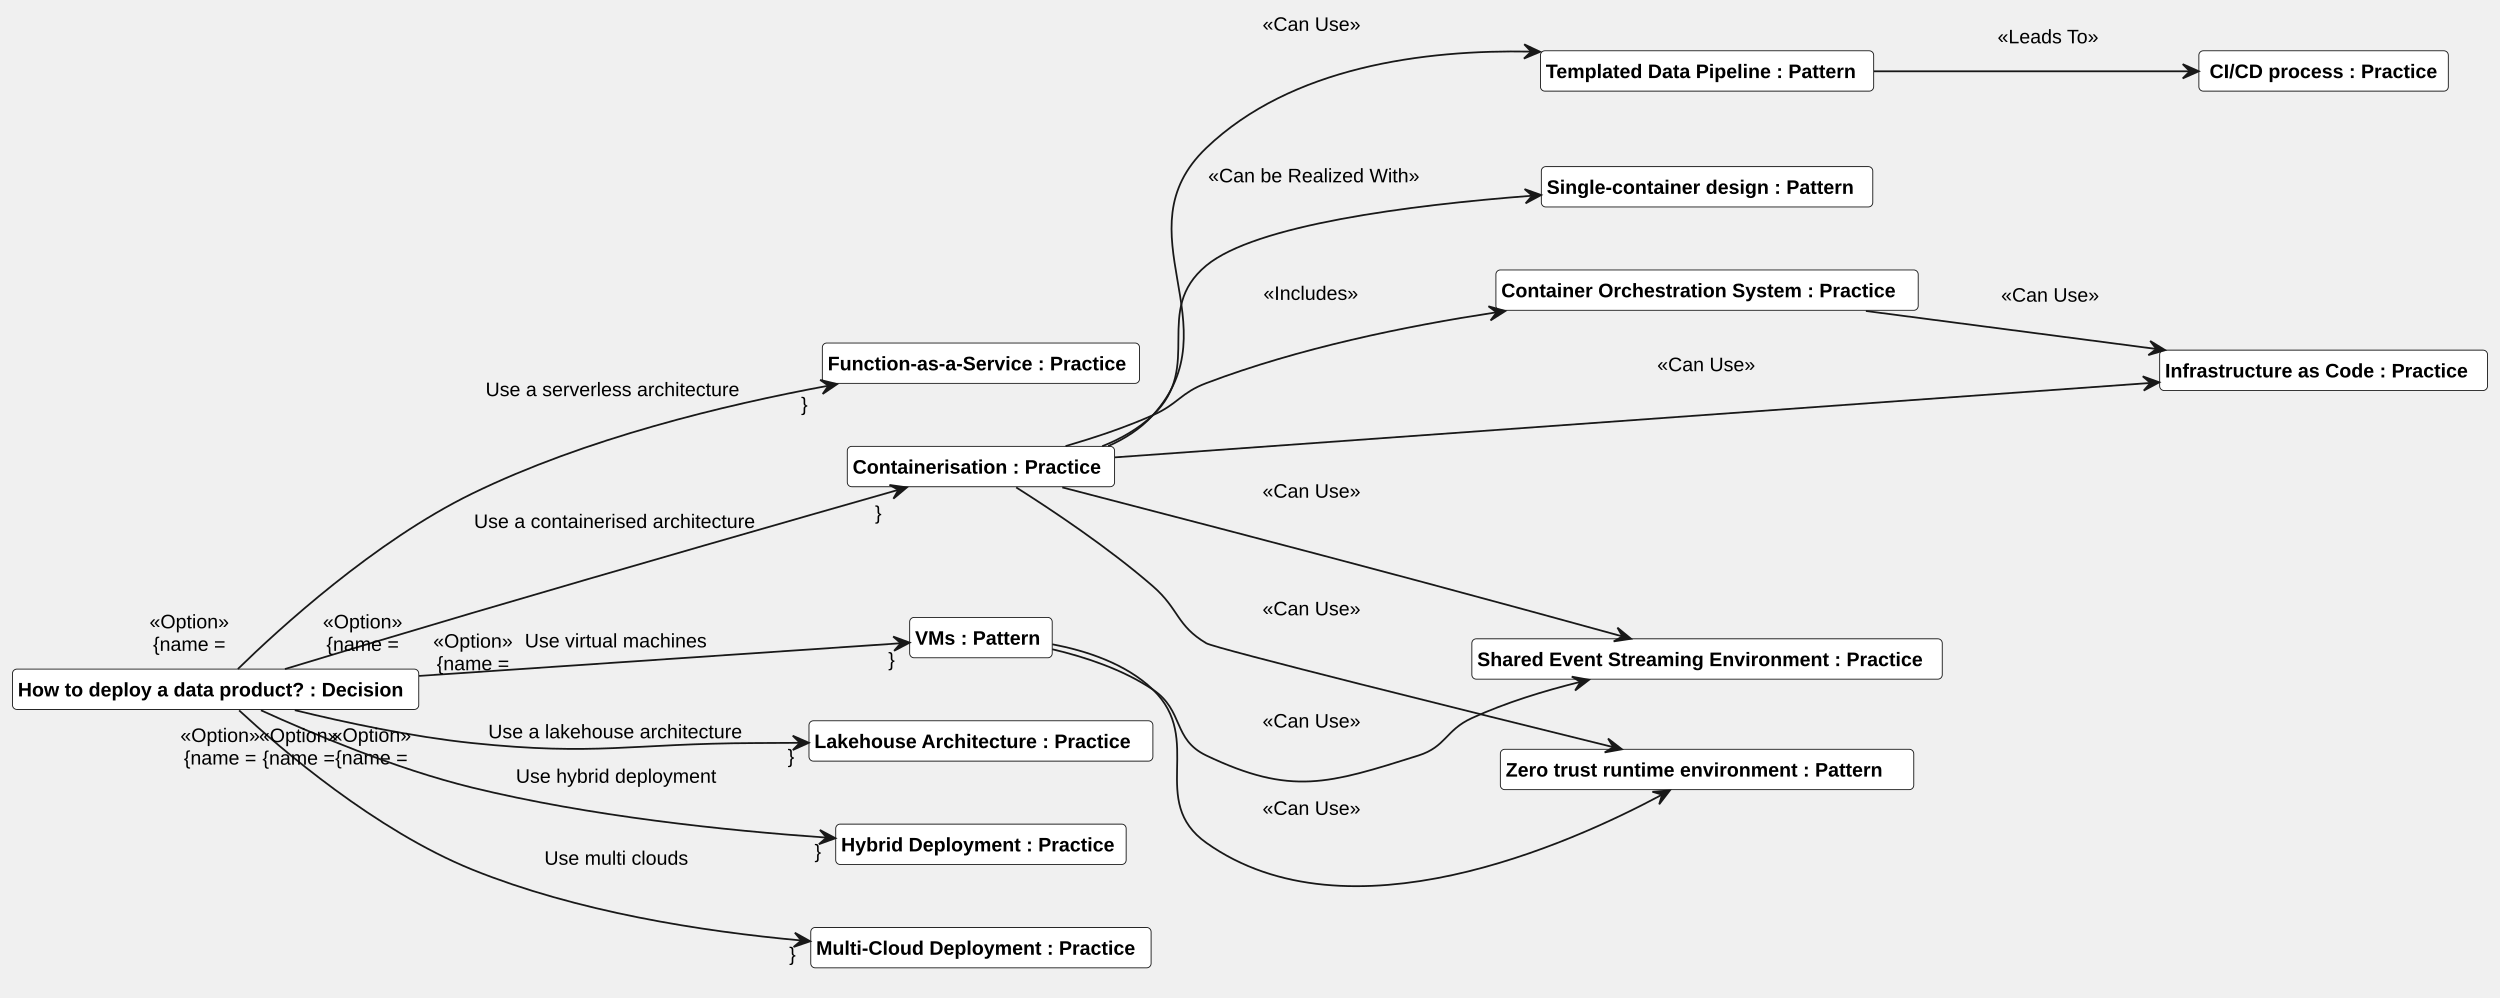
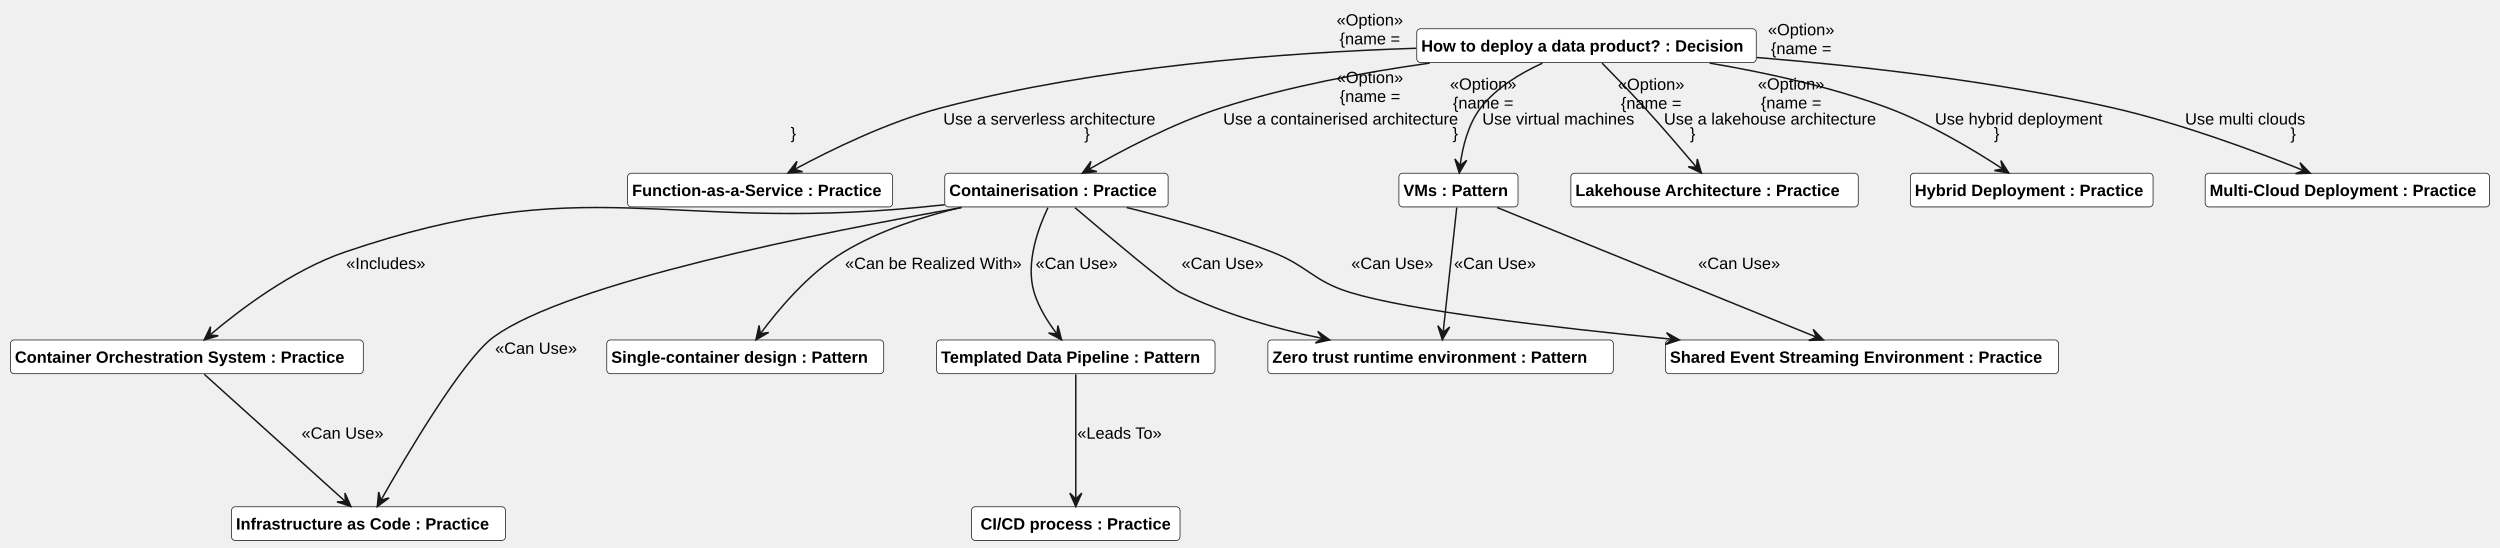
- <svg xmlns="http://www.w3.org/2000/svg" contentStyleType="text/css" height="560px" preserveAspectRatio="none" style="width:1403px;height:560px;background:#FFFFFF;" version="1.1" viewBox="0 0 1403 560" width="1403px" zoomAndPan="magnify">
+ <svg xmlns="http://www.w3.org/2000/svg" contentStyleType="text/css" height="368px" preserveAspectRatio="none" style="width:1679px;height:368px;background:#FFFFFF;" version="1.1" viewBox="0 0 1679 368" width="1679px" zoomAndPan="magnify">
  <defs />
  <g>
    <g id="elem___1_How_to_deploy_a_data_product_">
-       <rect codeLine="9" fill="#FFFFFF" height="22.649" id="__1_How_to_deploy_a_data_product_" rx="2.5" ry="2.5" style="stroke:#181818;stroke-width:0.5;" width="228" x="7" y="375.5" />
-       <text fill="#000000" font-family="Arial" font-size="11" font-weight="bold" lengthAdjust="spacing" textLength="222" x="10" y="390.818">How to deploy a data product? : Decision</text>
+       <rect codeLine="8" fill="#FFFFFF" height="22.649" id="__1_How_to_deploy_a_data_product_" rx="2.5" ry="2.5" style="stroke:#181818;stroke-width:0.5;" width="228" x="951.5" y="19.331" />
+       <text fill="#000000" font-family="Arial" font-size="11" font-weight="bold" lengthAdjust="spacing" textLength="222" x="954.5" y="34.648">How to deploy a data product? : Decision</text>
    </g>
    <g id="elem___2_Function_as_a_Service">
-       <rect codeLine="10" fill="#FFFFFF" height="22.649" id="__2_Function_as_a_Service" rx="2.5" ry="2.5" style="stroke:#181818;stroke-width:0.5;" width="178" x="461.5" y="192.5" />
-       <text fill="#000000" font-family="Arial" font-size="11" font-weight="bold" lengthAdjust="spacing" textLength="172" x="464.5" y="207.818">Function-as-a-Service : Practice</text>
+       <rect codeLine="9" fill="#FFFFFF" height="22.649" id="__2_Function_as_a_Service" rx="2.5" ry="2.5" style="stroke:#181818;stroke-width:0.5;" width="178" x="421.5" y="116.331" />
+       <text fill="#000000" font-family="Arial" font-size="11" font-weight="bold" lengthAdjust="spacing" textLength="172" x="424.5" y="131.648">Function-as-a-Service : Practice</text>
    </g>
    <g id="elem___3_Containerisation">
-       <rect codeLine="11" fill="#FFFFFF" height="22.649" id="__3_Containerisation" rx="2.5" ry="2.5" style="stroke:#181818;stroke-width:0.5;" width="150" x="475.5" y="250.5" />
-       <text fill="#000000" font-family="Arial" font-size="11" font-weight="bold" lengthAdjust="spacing" textLength="144" x="478.5" y="265.818">Containerisation : Practice</text>
+       <rect codeLine="10" fill="#FFFFFF" height="22.649" id="__3_Containerisation" rx="2.5" ry="2.5" style="stroke:#181818;stroke-width:0.5;" width="150" x="634.5" y="116.331" />
+       <text fill="#000000" font-family="Arial" font-size="11" font-weight="bold" lengthAdjust="spacing" textLength="144" x="637.5" y="131.648">Containerisation : Practice</text>
    </g>
    <g id="elem___4_Container_Orchestration_System">
-       <rect codeLine="12" fill="#FFFFFF" height="22.649" id="__4_Container_Orchestration_System" rx="2.5" ry="2.5" style="stroke:#181818;stroke-width:0.5;" width="237" x="839.5" y="151.5" />
-       <text fill="#000000" font-family="Arial" font-size="11" font-weight="bold" lengthAdjust="spacing" textLength="231" x="842.5" y="166.818">Container Orchestration System : Practice</text>
+       <rect codeLine="11" fill="#FFFFFF" height="22.649" id="__4_Container_Orchestration_System" rx="2.5" ry="2.5" style="stroke:#181818;stroke-width:0.5;" width="237" x="7" y="228.331" />
+       <text fill="#000000" font-family="Arial" font-size="11" font-weight="bold" lengthAdjust="spacing" textLength="231" x="10" y="243.648">Container Orchestration System : Practice</text>
    </g>
    <g id="elem___5_Infrastructure_as_Code">
-       <rect codeLine="13" fill="#FFFFFF" height="22.649" id="__5_Infrastructure_as_Code" rx="2.5" ry="2.5" style="stroke:#181818;stroke-width:0.5;" width="184" x="1212" y="196.5" />
-       <text fill="#000000" font-family="Arial" font-size="11" font-weight="bold" lengthAdjust="spacing" textLength="178" x="1215" y="211.818">Infrastructure as Code : Practice</text>
+       <rect codeLine="12" fill="#FFFFFF" height="22.649" id="__5_Infrastructure_as_Code" rx="2.5" ry="2.5" style="stroke:#181818;stroke-width:0.5;" width="184" x="155.5" y="340.33" />
+       <text fill="#000000" font-family="Arial" font-size="11" font-weight="bold" lengthAdjust="spacing" textLength="178" x="158.5" y="355.648">Infrastructure as Code : Practice</text>
    </g>
    <g id="elem___6_Zero_trust_runtime_environment">
-       <rect codeLine="14" fill="#FFFFFF" height="22.649" id="__6_Zero_trust_runtime_environment" rx="2.5" ry="2.5" style="stroke:#181818;stroke-width:0.5;" width="232" x="842" y="420.5" />
-       <text fill="#000000" font-family="Arial" font-size="11" font-weight="bold" lengthAdjust="spacing" textLength="226" x="845" y="435.818">Zero trust runtime environment : Pattern</text>
+       <rect codeLine="13" fill="#FFFFFF" height="22.649" id="__6_Zero_trust_runtime_environment" rx="2.5" ry="2.5" style="stroke:#181818;stroke-width:0.5;" width="232" x="851.5" y="228.331" />
+       <text fill="#000000" font-family="Arial" font-size="11" font-weight="bold" lengthAdjust="spacing" textLength="226" x="854.5" y="243.648">Zero trust runtime environment : Pattern</text>
    </g>
    <g id="elem___7_VMs">
-       <rect codeLine="15" fill="#FFFFFF" height="22.649" id="__7_VMs" rx="2.5" ry="2.5" style="stroke:#181818;stroke-width:0.5;" width="80" x="510.5" y="346.5" />
-       <text fill="#000000" font-family="Arial" font-size="11" font-weight="bold" lengthAdjust="spacing" textLength="74" x="513.5" y="361.818">VMs : Pattern</text>
+       <rect codeLine="14" fill="#FFFFFF" height="22.649" id="__7_VMs" rx="2.5" ry="2.5" style="stroke:#181818;stroke-width:0.5;" width="80" x="939.5" y="116.331" />
+       <text fill="#000000" font-family="Arial" font-size="11" font-weight="bold" lengthAdjust="spacing" textLength="74" x="942.5" y="131.648">VMs : Pattern</text>
    </g>
    <g id="elem___8_Shared_Event_Streaming_Environment">
-       <rect codeLine="16" fill="#FFFFFF" height="22.649" id="__8_Shared_Event_Streaming_Environment" rx="2.5" ry="2.5" style="stroke:#181818;stroke-width:0.5;" width="264" x="826" y="358.5" />
-       <text fill="#000000" font-family="Arial" font-size="11" font-weight="bold" lengthAdjust="spacing" textLength="258" x="829" y="373.818">Shared Event Streaming Environment : Practice</text>
+       <rect codeLine="15" fill="#FFFFFF" height="22.649" id="__8_Shared_Event_Streaming_Environment" rx="2.5" ry="2.5" style="stroke:#181818;stroke-width:0.5;" width="264" x="1118.5" y="228.331" />
+       <text fill="#000000" font-family="Arial" font-size="11" font-weight="bold" lengthAdjust="spacing" textLength="258" x="1121.5" y="243.648">Shared Event Streaming Environment : Practice</text>
    </g>
    <g id="elem___9_Single_container_design">
-       <rect codeLine="17" fill="#FFFFFF" height="22.649" id="__9_Single_container_design" rx="2.5" ry="2.5" style="stroke:#181818;stroke-width:0.5;" width="186" x="865" y="93.5" />
-       <text fill="#000000" font-family="Arial" font-size="11" font-weight="bold" lengthAdjust="spacing" textLength="180" x="868" y="108.818">Single-container design : Pattern</text>
+       <rect codeLine="16" fill="#FFFFFF" height="22.649" id="__9_Single_container_design" rx="2.5" ry="2.5" style="stroke:#181818;stroke-width:0.5;" width="186" x="407.5" y="228.331" />
+       <text fill="#000000" font-family="Arial" font-size="11" font-weight="bold" lengthAdjust="spacing" textLength="180" x="410.5" y="243.648">Single-container design : Pattern</text>
    </g>
    <g id="elem___10_Templated_Data_Pipeline">
-       <rect codeLine="18" fill="#FFFFFF" height="22.649" id="__10_Templated_Data_Pipeline" rx="2.5" ry="2.5" style="stroke:#181818;stroke-width:0.5;" width="187" x="864.5" y="28.5" />
-       <text fill="#000000" font-family="Arial" font-size="11" font-weight="bold" lengthAdjust="spacing" textLength="181" x="867.5" y="43.818">Templated Data Pipeline : Pattern</text>
+       <rect codeLine="17" fill="#FFFFFF" height="22.649" id="__10_Templated_Data_Pipeline" rx="2.5" ry="2.5" style="stroke:#181818;stroke-width:0.5;" width="187" x="629" y="228.331" />
+       <text fill="#000000" font-family="Arial" font-size="11" font-weight="bold" lengthAdjust="spacing" textLength="181" x="632" y="243.648">Templated Data Pipeline : Pattern</text>
    </g>
    <g id="elem___11__CI_CD_process">
-       <rect codeLine="19" fill="#FFFFFF" height="22.649" id="__11__CI_CD_process" rx="2.5" ry="2.5" style="stroke:#181818;stroke-width:0.5;" width="140" x="1234" y="28.5" />
-       <text fill="#000000" font-family="Arial" font-size="11" font-weight="bold" lengthAdjust="spacing" textLength="131" x="1240" y="43.818">CI/CD process : Practice</text>
+       <rect codeLine="18" fill="#FFFFFF" height="22.649" id="__11__CI_CD_process" rx="2.5" ry="2.5" style="stroke:#181818;stroke-width:0.5;" width="140" x="652.5" y="340.33" />
+       <text fill="#000000" font-family="Arial" font-size="11" font-weight="bold" lengthAdjust="spacing" textLength="131" x="658.5" y="355.648">CI/CD process : Practice</text>
    </g>
    <g id="elem___12_Lakehouse_Architecture">
-       <rect codeLine="20" fill="#FFFFFF" height="22.649" id="__12_Lakehouse_Architecture" rx="2.5" ry="2.5" style="stroke:#181818;stroke-width:0.5;" width="193" x="454" y="404.5" />
-       <text fill="#000000" font-family="Arial" font-size="11" font-weight="bold" lengthAdjust="spacing" textLength="187" x="457" y="419.818">Lakehouse Architecture : Practice</text>
+       <rect codeLine="19" fill="#FFFFFF" height="22.649" id="__12_Lakehouse_Architecture" rx="2.5" ry="2.5" style="stroke:#181818;stroke-width:0.5;" width="193" x="1055" y="116.331" />
+       <text fill="#000000" font-family="Arial" font-size="11" font-weight="bold" lengthAdjust="spacing" textLength="187" x="1058" y="131.648">Lakehouse Architecture : Practice</text>
    </g>
    <g id="elem___13_Hybrid_Deployment">
-       <rect codeLine="21" fill="#FFFFFF" height="22.649" id="__13_Hybrid_Deployment" rx="2.5" ry="2.5" style="stroke:#181818;stroke-width:0.5;" width="163" x="469" y="462.5" />
-       <text fill="#000000" font-family="Arial" font-size="11" font-weight="bold" lengthAdjust="spacing" textLength="157" x="472" y="477.818">Hybrid Deployment : Practice</text>
+       <rect codeLine="20" fill="#FFFFFF" height="22.649" id="__13_Hybrid_Deployment" rx="2.5" ry="2.5" style="stroke:#181818;stroke-width:0.5;" width="163" x="1283" y="116.331" />
+       <text fill="#000000" font-family="Arial" font-size="11" font-weight="bold" lengthAdjust="spacing" textLength="157" x="1286" y="131.648">Hybrid Deployment : Practice</text>
    </g>
    <g id="elem___14_Multi_Cloud_Deployment">
-       <rect codeLine="22" fill="#FFFFFF" height="22.649" id="__14_Multi_Cloud_Deployment" rx="2.5" ry="2.5" style="stroke:#181818;stroke-width:0.5;" width="191" x="455" y="520.5" />
-       <text fill="#000000" font-family="Arial" font-size="11" font-weight="bold" lengthAdjust="spacing" textLength="185" x="458" y="535.818">Multi-Cloud Deployment : Practice</text>
+       <rect codeLine="21" fill="#FFFFFF" height="22.649" id="__14_Multi_Cloud_Deployment" rx="2.5" ry="2.5" style="stroke:#181818;stroke-width:0.5;" width="191" x="1481" y="116.331" />
+       <text fill="#000000" font-family="Arial" font-size="11" font-weight="bold" lengthAdjust="spacing" textLength="185" x="1484" y="131.648">Multi-Cloud Deployment : Practice</text>
    </g>
    <g id="link___1_How_to_deploy_a_data_product____2_Function_as_a_Service">
-       <path codeLine="23" d="M133.49,375.45 C156.42,353.06 210.38,303.62 265,277 C328.41,246.1 406.36,227.28 464.62,216.51 " fill="none" id="__1_How_to_deploy_a_data_product_-to-__2_Function_as_a_Service" style="stroke:#181818;stroke-width:1.0;" />
-       <polygon fill="#181818" points="469.84,215.55,460.273,213.21,464.919,216.437,461.692,221.083,469.84,215.55" style="stroke:#181818;stroke-width:1.0;" />
-       <text fill="#000000" font-family="Arial" font-size="11" lengthAdjust="spacing" textLength="144" x="272.5" y="222.318">Use a serverless architecture</text>
-       <text fill="#000000" font-family="Arial" font-size="11" lengthAdjust="spacing" textLength="43" x="83.877" y="352.612">«Option»</text>
-       <text fill="#000000" font-family="Arial" font-size="11" lengthAdjust="spacing" textLength="39" x="85.877" y="365.261">{name =</text>
-       <text fill="#000000" font-family="Arial" font-size="11" lengthAdjust="spacing" textLength="4" x="449.566" y="230.667">}</text>
-       <text fill="#000000" font-family="Arial" font-size="11" lengthAdjust="spacing" textLength="3" x="450.066" y="243.315"> </text>
+       <path codeLine="22" d="M951.14,32.41 C862.81,35.27 738.21,44.581 632.5,72.331 C596.53,81.77 557.77,100.76 533.82,113.641 " fill="none" id="__1_How_to_deploy_a_data_product_-to-__2_Function_as_a_Service" style="stroke:#181818;stroke-width:1.0;" />
+       <polygon fill="#181818" points="529.23,116.13,539.048,115.357,533.625,113.747,535.235,108.324,529.23,116.13" style="stroke:#181818;stroke-width:1.0;" />
+       <text fill="#000000" font-family="Arial" font-size="11" lengthAdjust="spacing" textLength="144" x="633.5" y="83.648">Use a serverless architecture</text>
+       <text fill="#000000" font-family="Arial" font-size="11" lengthAdjust="spacing" textLength="43" x="897.628" y="17.149">«Option»</text>
+       <text fill="#000000" font-family="Arial" font-size="11" lengthAdjust="spacing" textLength="39" x="899.628" y="29.798">{name =</text>
+       <text fill="#000000" font-family="Arial" font-size="11" lengthAdjust="spacing" textLength="4" x="530.981" y="93.241">}</text>
+       <text fill="#000000" font-family="Arial" font-size="11" lengthAdjust="spacing" textLength="3" x="531.481" y="105.89"> </text>
    </g>
    <g id="link___1_How_to_deploy_a_data_product____3_Containerisation">
-       <path codeLine="24" d="M159.9,375.47 C188.7,366.74 229.31,354.51 265,344 C349.24,319.19 447.75,290.98 503.97,274.95 " fill="none" id="__1_How_to_deploy_a_data_product_-to-__3_Containerisation" style="stroke:#181818;stroke-width:1.0;" />
-       <polygon fill="#181818" points="508.94,273.53,499.187,272.156,504.132,274.904,501.385,279.849,508.94,273.53" style="stroke:#181818;stroke-width:1.0;" />
-       <text fill="#000000" font-family="Arial" font-size="11" lengthAdjust="spacing" textLength="157" x="266" y="296.318">Use a containerised architecture</text>
-       <text fill="#000000" font-family="Arial" font-size="11" lengthAdjust="spacing" textLength="43" x="181.178" y="352.639">«Option»</text>
-       <text fill="#000000" font-family="Arial" font-size="11" lengthAdjust="spacing" textLength="39" x="183.178" y="365.288">{name =</text>
-       <text fill="#000000" font-family="Arial" font-size="11" lengthAdjust="spacing" textLength="4" x="491.055" y="291.611">}</text>
-       <text fill="#000000" font-family="Arial" font-size="11" lengthAdjust="spacing" textLength="3" x="491.555" y="304.26"> </text>
+       <path codeLine="23" d="M960.19,42.37 C916.31,48.52 865.25,57.99 820.5,72.331 C788.05,82.731 753.17,101.18 731.35,113.701 " fill="none" id="__1_How_to_deploy_a_data_product_-to-__3_Containerisation" style="stroke:#181818;stroke-width:1.0;" />
+       <polygon fill="#181818" points="726.9,116.281,736.694,115.243,731.23,113.78,732.693,108.316,726.9,116.281" style="stroke:#181818;stroke-width:1.0;" />
+       <text fill="#000000" font-family="Arial" font-size="11" lengthAdjust="spacing" textLength="157" x="821.5" y="83.648">Use a containerised architecture</text>
+       <text fill="#000000" font-family="Arial" font-size="11" lengthAdjust="spacing" textLength="43" x="897.75" y="55.81">«Option»</text>
+       <text fill="#000000" font-family="Arial" font-size="11" lengthAdjust="spacing" textLength="39" x="899.75" y="68.459">{name =</text>
+       <text fill="#000000" font-family="Arial" font-size="11" lengthAdjust="spacing" textLength="4" x="728.194" y="93.443">}</text>
+       <text fill="#000000" font-family="Arial" font-size="11" lengthAdjust="spacing" textLength="3" x="728.694" y="106.092"> </text>
    </g>
    <g id="link___1_How_to_deploy_a_data_product____12_Lakehouse_Architecture">
-       <path codeLine="25" d="M165.44,398.55 C193.59,405.43 231.19,413.49 265,417 C335.29,424.29 353.33,417.28 424,417 C432.03,416.97 440.35,416.92 448.71,416.87 " fill="none" id="__1_How_to_deploy_a_data_product_-to-__12_Lakehouse_Architecture" style="stroke:#181818;stroke-width:1.0;" />
-       <polygon fill="#181818" points="453.91,416.84,444.887,412.892,448.91,416.869,444.933,420.891,453.91,416.84" style="stroke:#181818;stroke-width:1.0;" />
-       <text fill="#000000" font-family="Arial" font-size="11" lengthAdjust="spacing" textLength="141" x="274" y="414.318">Use a lakehouse architecture</text>
-       <text fill="#000000" font-family="Arial" font-size="11" lengthAdjust="spacing" textLength="43" x="186.094" y="416.333">«Option»</text>
-       <text fill="#000000" font-family="Arial" font-size="11" lengthAdjust="spacing" textLength="39" x="188.094" y="428.981">{name =</text>
-       <text fill="#000000" font-family="Arial" font-size="11" lengthAdjust="spacing" textLength="4" x="442.054" y="428.247">}</text>
-       <text fill="#000000" font-family="Arial" font-size="11" lengthAdjust="spacing" textLength="3" x="442.554" y="440.896"> </text>
+       <path codeLine="24" d="M1075.93,42.34 C1083.88,50.431 1095.03,61.941 1104.5,72.331 C1116.64,85.65 1130.03,101.27 1139.4,112.361 " fill="none" id="__1_How_to_deploy_a_data_product_-to-__12_Lakehouse_Architecture" style="stroke:#181818;stroke-width:1.0;" />
+       <polygon fill="#181818" points="1142.66,116.231,1139.899,106.777,1139.43,112.414,1133.792,111.945,1142.66,116.231" style="stroke:#181818;stroke-width:1.0;" />
+       <text fill="#000000" font-family="Arial" font-size="11" lengthAdjust="spacing" textLength="141" x="1117.5" y="83.648">Use a lakehouse architecture</text>
+       <text fill="#000000" font-family="Arial" font-size="11" lengthAdjust="spacing" textLength="43" x="1086.586" y="60.415">«Option»</text>
+       <text fill="#000000" font-family="Arial" font-size="11" lengthAdjust="spacing" textLength="39" x="1088.586" y="73.064">{name =</text>
+       <text fill="#000000" font-family="Arial" font-size="11" lengthAdjust="spacing" textLength="4" x="1134.934" y="93.376">}</text>
+       <text fill="#000000" font-family="Arial" font-size="11" lengthAdjust="spacing" textLength="3" x="1135.434" y="106.025"> </text>
    </g>
    <g id="link___1_How_to_deploy_a_data_product____7_VMs">
-       <path codeLine="26" d="M235.16,379.32 C323.7,373.32 442.07,365.29 505.3,361 " fill="none" id="__1_How_to_deploy_a_data_product_-to-__7_VMs" style="stroke:#181818;stroke-width:1.0;" />
-       <polygon fill="#181818" points="510.49,360.64,501.246,357.24,505.501,360.969,501.772,365.223,510.49,360.64" style="stroke:#181818;stroke-width:1.0;" />
-       <text fill="#000000" font-family="Arial" font-size="11" lengthAdjust="spacing" textLength="100" x="294.5" y="363.318">Use virtual machines</text>
-       <text fill="#000000" font-family="Arial" font-size="11" lengthAdjust="spacing" textLength="43" x="243.09" y="363.49">«Option»</text>
-       <text fill="#000000" font-family="Arial" font-size="11" lengthAdjust="spacing" textLength="39" x="245.09" y="376.139">{name =</text>
-       <text fill="#000000" font-family="Arial" font-size="11" lengthAdjust="spacing" textLength="4" x="498.482" y="373.906">}</text>
-       <text fill="#000000" font-family="Arial" font-size="11" lengthAdjust="spacing" textLength="3" x="498.982" y="386.555"> </text>
+       <path codeLine="25" d="M1035.88,42.431 C1021.47,48.98 1005.03,58.77 994.5,72.331 C985.83,83.49 982.17,99.331 980.62,111.061 " fill="none" id="__1_How_to_deploy_a_data_product_-to-__7_VMs" style="stroke:#181818;stroke-width:1.0;" />
+       <polygon fill="#181818" points="980.05,116.13,985.052,107.646,980.621,111.163,977.104,106.733,980.05,116.13" style="stroke:#181818;stroke-width:1.0;" />
+       <text fill="#000000" font-family="Arial" font-size="11" lengthAdjust="spacing" textLength="100" x="995.5" y="83.648">Use virtual machines</text>
+       <text fill="#000000" font-family="Arial" font-size="11" lengthAdjust="spacing" textLength="43" x="973.765" y="60.228">«Option»</text>
+       <text fill="#000000" font-family="Arial" font-size="11" lengthAdjust="spacing" textLength="39" x="975.765" y="72.877">{name =</text>
+       <text fill="#000000" font-family="Arial" font-size="11" lengthAdjust="spacing" textLength="4" x="975.552" y="93.241">}</text>
+       <text fill="#000000" font-family="Arial" font-size="11" lengthAdjust="spacing" textLength="3" x="976.052" y="105.89"> </text>
    </g>
    <g id="link___1_How_to_deploy_a_data_product____13_Hybrid_Deployment">
-       <path codeLine="27" d="M146.44,398.61 C174.43,411.38 221.98,431.49 265,442 C330.62,458.03 406.74,466.06 463.73,470.06 " fill="none" id="__1_How_to_deploy_a_data_product_-to-__13_Hybrid_Deployment" style="stroke:#181818;stroke-width:1.0;" />
-       <polygon fill="#181818" points="468.83,470.41,460.138,465.779,463.843,470.054,459.568,473.759,468.83,470.41" style="stroke:#181818;stroke-width:1.0;" />
-       <text fill="#000000" font-family="Arial" font-size="11" lengthAdjust="spacing" textLength="110" x="289.5" y="439.318">Use hybrid deployment</text>
-       <text fill="#000000" font-family="Arial" font-size="11" lengthAdjust="spacing" textLength="43" x="101.187" y="416.411">«Option»</text>
-       <text fill="#000000" font-family="Arial" font-size="11" lengthAdjust="spacing" textLength="39" x="103.187" y="429.06">{name =</text>
-       <text fill="#000000" font-family="Arial" font-size="11" lengthAdjust="spacing" textLength="4" x="457.117" y="481.579">}</text>
-       <text fill="#000000" font-family="Arial" font-size="11" lengthAdjust="spacing" textLength="3" x="457.617" y="494.228"> </text>
+       <path codeLine="26" d="M1148.2,42.391 C1185.41,48.66 1229.43,58.221 1267.5,72.331 C1295.72,82.79 1325.52,100.701 1344.52,113.121 " fill="none" id="__1_How_to_deploy_a_data_product_-to-__13_Hybrid_Deployment" style="stroke:#181818;stroke-width:1.0;" />
+       <polygon fill="#181818" points="1349.11,116.16,1343.807,107.861,1344.939,113.403,1339.396,114.535,1349.11,116.16" style="stroke:#181818;stroke-width:1.0;" />
+       <text fill="#000000" font-family="Arial" font-size="11" lengthAdjust="spacing" textLength="110" x="1299.5" y="83.648">Use hybrid deployment</text>
+       <text fill="#000000" font-family="Arial" font-size="11" lengthAdjust="spacing" textLength="43" x="1180.571" y="60.176">«Option»</text>
+       <text fill="#000000" font-family="Arial" font-size="11" lengthAdjust="spacing" textLength="39" x="1182.571" y="72.825">{name =</text>
+       <text fill="#000000" font-family="Arial" font-size="11" lengthAdjust="spacing" textLength="4" x="1339.132" y="93.281">}</text>
+       <text fill="#000000" font-family="Arial" font-size="11" lengthAdjust="spacing" textLength="3" x="1339.632" y="105.93"> </text>
    </g>
    <g id="link___1_How_to_deploy_a_data_product____14_Multi_Cloud_Deployment">
-       <path codeLine="28" d="M134.2,398.68 C157.51,420.25 210.9,466.13 265,488 C323.58,511.68 393.7,522.7 449.66,527.8 " fill="none" id="__1_How_to_deploy_a_data_product_-to-__14_Multi_Cloud_Deployment" style="stroke:#181818;stroke-width:1.0;" />
-       <polygon fill="#181818" points="454.69,528.24,446.08,523.457,449.71,527.796,445.371,531.426,454.69,528.24" style="stroke:#181818;stroke-width:1.0;" />
-       <text fill="#000000" font-family="Arial" font-size="11" lengthAdjust="spacing" textLength="78" x="305.5" y="485.318">Use multi clouds</text>
-       <text fill="#000000" font-family="Arial" font-size="11" lengthAdjust="spacing" textLength="43" x="145.286" y="416.502">«Option»</text>
-       <text fill="#000000" font-family="Arial" font-size="11" lengthAdjust="spacing" textLength="39" x="147.286" y="429.151">{name =</text>
-       <text fill="#000000" font-family="Arial" font-size="11" lengthAdjust="spacing" textLength="4" x="442.896" y="539.28">}</text>
-       <text fill="#000000" font-family="Arial" font-size="11" lengthAdjust="spacing" textLength="3" x="443.396" y="551.929"> </text>
+       <path codeLine="27" d="M1179.83,38.611 C1249.45,44.3 1339.85,54.48 1418.5,72.331 C1464.3,82.721 1515.34,101.76 1546.69,114.35 " fill="none" id="__1_How_to_deploy_a_data_product_-to-__14_Multi_Cloud_Deployment" style="stroke:#181818;stroke-width:1.0;" />
+       <polygon fill="#181818" points="1551.54,116.32,1544.688,109.246,1546.903,114.451,1541.697,116.666,1551.54,116.32" style="stroke:#181818;stroke-width:1.0;" />
+       <text fill="#000000" font-family="Arial" font-size="11" lengthAdjust="spacing" textLength="78" x="1467.5" y="83.648">Use multi clouds</text>
+       <text fill="#000000" font-family="Arial" font-size="11" lengthAdjust="spacing" textLength="43" x="1187.34" y="23.688">«Option»</text>
+       <text fill="#000000" font-family="Arial" font-size="11" lengthAdjust="spacing" textLength="39" x="1189.34" y="36.337">{name =</text>
+       <text fill="#000000" font-family="Arial" font-size="11" lengthAdjust="spacing" textLength="4" x="1538.273" y="93.496">}</text>
+       <text fill="#000000" font-family="Arial" font-size="11" lengthAdjust="spacing" textLength="3" x="1538.773" y="106.145"> </text>
    </g>
    <g id="link___3_Containerisation___4_Container_Orchestration_System">
-       <path codeLine="29" d="M597.99,250.36 C613.85,245.75 631.48,239.89 647,233 C661.21,226.69 662.46,220.51 677,215 C728.63,195.44 788.49,183.06 839.58,175.3 " fill="none" id="__3_Containerisation-to-__4_Container_Orchestration_System" style="stroke:#181818;stroke-width:1.0;" />
-       <polygon fill="#181818" points="844.82,174.52,835.326,171.902,839.875,175.263,836.514,179.813,844.82,174.52" style="stroke:#181818;stroke-width:1.0;" />
-       <text fill="#000000" font-family="Arial" font-size="11" lengthAdjust="spacing" textLength="52" x="709" y="168.318">«Includes»</text>
-       <text fill="#000000" font-family="Arial" font-size="11" lengthAdjust="spacing" textLength="3" x="735" y="180.967"> </text>
+       <path codeLine="28" d="M634.4,137.53 C628.35,138.171 622.32,138.77 616.5,139.331 C445.65,155.631 393.92,113.871 231.5,169.331 C196.07,181.43 160.92,208.141 141.32,224.701 " fill="none" id="__3_Containerisation-to-__4_Container_Orchestration_System" style="stroke:#181818;stroke-width:1.0;" />
+       <polygon fill="#181818" points="137.15,228.27,146.593,225.471,140.953,225.025,141.399,219.386,137.15,228.27" style="stroke:#181818;stroke-width:1.0;" />
+       <text fill="#000000" font-family="Arial" font-size="11" lengthAdjust="spacing" textLength="52" x="232.5" y="180.648">«Includes»</text>
+       <text fill="#000000" font-family="Arial" font-size="11" lengthAdjust="spacing" textLength="3" x="258.5" y="193.297"> </text>
    </g>
    <g id="link___3_Containerisation___6_Zero_trust_runtime_environment">
-       <path codeLine="30" d="M570.28,273.53 C590.17,286.12 622.07,307.36 647,329 C661.72,341.78 660.22,351.08 677,361 C681.98,363.94 825.52,399.59 905.09,419.23 " fill="none" id="__3_Containerisation-to-__6_Zero_trust_runtime_environment" style="stroke:#181818;stroke-width:1.0;" />
-       <polygon fill="#181818" points="910.24,420.5,902.445,414.48,905.383,419.314,900.548,422.252,910.24,420.5" style="stroke:#181818;stroke-width:1.0;" />
-       <text fill="#000000" font-family="Arial" font-size="11" lengthAdjust="spacing" textLength="53" x="708.5" y="345.318">«Can Use»</text>
-       <text fill="#000000" font-family="Arial" font-size="11" lengthAdjust="spacing" textLength="3" x="735" y="357.967"> </text>
+       <path codeLine="29" d="M721.96,139.481 C743.14,157.5 784.64,192.43 792.5,196.331 C822.14,211.041 857.19,220.851 888.1,227.3 " fill="none" id="__3_Containerisation-to-__6_Zero_trust_runtime_environment" style="stroke:#181818;stroke-width:1.0;" />
+       <polygon fill="#181818" points="893.02,228.3,885.021,222.555,888.124,227.284,883.395,230.388,893.02,228.3" style="stroke:#181818;stroke-width:1.0;" />
+       <text fill="#000000" font-family="Arial" font-size="11" lengthAdjust="spacing" textLength="53" x="793.5" y="180.648">«Can Use»</text>
+       <text fill="#000000" font-family="Arial" font-size="11" lengthAdjust="spacing" textLength="3" x="820" y="193.297"> </text>
    </g>
    <g id="link___3_Containerisation___8_Shared_Event_Streaming_Environment">
-       <path codeLine="31" d="M596.15,273.53 C645.2,286.24 726.27,307.34 796,326 C834.53,336.3 878.17,348.25 910.28,357.09 " fill="none" id="__3_Containerisation-to-__8_Shared_Event_Streaming_Environment" style="stroke:#181818;stroke-width:1.0;" />
-       <polygon fill="#181818" points="915.34,358.48,907.724,352.236,910.519,357.154,905.601,359.949,915.34,358.48" style="stroke:#181818;stroke-width:1.0;" />
-       <text fill="#000000" font-family="Arial" font-size="11" lengthAdjust="spacing" textLength="53" x="708.5" y="279.318">«Can Use»</text>
-       <text fill="#000000" font-family="Arial" font-size="11" lengthAdjust="spacing" textLength="3" x="735" y="291.967"> </text>
+       <path codeLine="30" d="M756.67,139.381 C785.43,146.46 822.65,156.77 854.5,169.331 C878.73,178.881 881.63,188.611 906.5,196.331 C945.94,208.571 1041.95,219.9 1122.55,227.78 " fill="none" id="__3_Containerisation-to-__8_Shared_Event_Streaming_Environment" style="stroke:#181818;stroke-width:1.0;" />
+       <polygon fill="#181818" points="1127.83,228.291,1119.262,223.434,1122.854,227.804,1118.484,231.396,1127.83,228.291" style="stroke:#181818;stroke-width:1.0;" />
+       <text fill="#000000" font-family="Arial" font-size="11" lengthAdjust="spacing" textLength="53" x="907.5" y="180.648">«Can Use»</text>
+       <text fill="#000000" font-family="Arial" font-size="11" lengthAdjust="spacing" textLength="3" x="934" y="193.297"> </text>
    </g>
    <g id="link___3_Containerisation___9_Single_container_design">
-       <path codeLine="32" d="M618.53,250.44 C628.99,246.29 638.97,240.65 647,233 C675.7,205.65 646.47,174.29 677,149 C704.38,126.32 790.04,115.22 859.48,109.86 " fill="none" id="__3_Containerisation-to-__9_Single_container_design" style="stroke:#181818;stroke-width:1.0;" />
-       <polygon fill="#181818" points="864.87,109.45,855.598,106.13,859.884,109.822,856.192,114.108,864.87,109.45" style="stroke:#181818;stroke-width:1.0;" />
-       <text fill="#000000" font-family="Arial" font-size="11" lengthAdjust="spacing" textLength="114" x="678" y="102.318">«Can be Realized With»</text>
-       <text fill="#000000" font-family="Arial" font-size="11" lengthAdjust="spacing" textLength="3" x="735" y="114.967"> </text>
+       <path codeLine="31" d="M645.29,139.34 C619.53,145.46 590.35,154.921 566.5,169.331 C543.07,183.49 522.49,208.161 510.78,223.981 " fill="none" id="__3_Containerisation-to-__9_Single_container_design" style="stroke:#181818;stroke-width:1.0;" />
+       <polygon fill="#181818" points="507.72,228.19,516.251,223.268,510.663,224.148,509.783,218.56,507.72,228.19" style="stroke:#181818;stroke-width:1.0;" />
+       <text fill="#000000" font-family="Arial" font-size="11" lengthAdjust="spacing" textLength="114" x="567.5" y="180.648">«Can be Realized With»</text>
+       <text fill="#000000" font-family="Arial" font-size="11" lengthAdjust="spacing" textLength="3" x="624.5" y="193.297"> </text>
    </g>
    <g id="link___3_Containerisation___5_Infrastructure_as_Code">
-       <path codeLine="33" d="M625.61,256.67 C762.39,246.84 1054.37,225.86 1206.43,214.94 " fill="none" id="__3_Containerisation-to-__5_Infrastructure_as_Code" style="stroke:#181818;stroke-width:1.0;" />
-       <polygon fill="#181818" points="1211.78,214.55,1202.517,211.203,1206.793,214.907,1203.089,219.183,1211.78,214.55" style="stroke:#181818;stroke-width:1.0;" />
-       <text fill="#000000" font-family="Arial" font-size="11" lengthAdjust="spacing" textLength="53" x="930" y="208.318">«Can Use»</text>
-       <text fill="#000000" font-family="Arial" font-size="11" lengthAdjust="spacing" textLength="3" x="956.5" y="220.967"> </text>
+       <path codeLine="32" d="M645.88,139.37 C551.81,155.93 381.37,189.9 331.5,226.331 C310.91,241.37 272.77,306.07 255.9,335.791 " fill="none" id="__3_Containerisation-to-__5_Infrastructure_as_Code" style="stroke:#181818;stroke-width:1.0;" />
+       <polygon fill="#181818" points="253.38,340.25,261.293,334.387,255.842,335.899,254.331,330.448,253.38,340.25" style="stroke:#181818;stroke-width:1.0;" />
+       <text fill="#000000" font-family="Arial" font-size="11" lengthAdjust="spacing" textLength="53" x="332.5" y="237.648">«Can Use»</text>
+       <text fill="#000000" font-family="Arial" font-size="11" lengthAdjust="spacing" textLength="3" x="359" y="250.297"> </text>
    </g>
    <g id="link___3_Containerisation___10_Templated_Data_Pipeline">
-       <path codeLine="34" d="M621.92,250.36 C631.36,246.19 640.13,240.57 647,233 C692.68,182.64 627.86,129.98 677,83 C724.63,37.46 799.1,27.81 859.27,28.96 " fill="none" id="__3_Containerisation-to-__10_Templated_Data_Pipeline" style="stroke:#181818;stroke-width:1.0;" />
-       <polygon fill="#181818" points="864.31,29.08,855.404,24.875,859.311,28.966,855.221,32.873,864.31,29.08" style="stroke:#181818;stroke-width:1.0;" />
-       <text fill="#000000" font-family="Arial" font-size="11" lengthAdjust="spacing" textLength="53" x="708.5" y="17.318">«Can Use»</text>
-       <text fill="#000000" font-family="Arial" font-size="11" lengthAdjust="spacing" textLength="3" x="735" y="29.967"> </text>
+       <path codeLine="33" d="M703.8,139.47 C697.38,152.881 688.57,176.55 694.5,196.331 C697.54,206.47 703.87,216.43 709.74,224.15 " fill="none" id="__3_Containerisation-to-__10_Templated_Data_Pipeline" style="stroke:#181818;stroke-width:1.0;" />
+       <polygon fill="#181818" points="712.93,228.201,710.495,218.657,709.833,224.275,704.215,223.613,712.93,228.201" style="stroke:#181818;stroke-width:1.0;" />
+       <text fill="#000000" font-family="Arial" font-size="11" lengthAdjust="spacing" textLength="53" x="695.5" y="180.648">«Can Use»</text>
+       <text fill="#000000" font-family="Arial" font-size="11" lengthAdjust="spacing" textLength="3" x="722" y="193.297"> </text>
    </g>
    <g id="link___4_Container_Orchestration_System___5_Infrastructure_as_Code">
-       <path codeLine="35" d="M1047.14,174.53 C1096.99,181.05 1159.28,189.2 1209.91,195.82 " fill="none" id="__4_Container_Orchestration_System-to-__5_Infrastructure_as_Code" style="stroke:#181818;stroke-width:1.0;" />
-       <polygon fill="#181818" points="1215.09,196.5,1206.694,191.352,1210.133,195.843,1205.642,199.283,1215.09,196.5" style="stroke:#181818;stroke-width:1.0;" />
-       <text fill="#000000" font-family="Arial" font-size="11" lengthAdjust="spacing" textLength="53" x="1123" y="169.318">«Can Use»</text>
-       <text fill="#000000" font-family="Arial" font-size="11" lengthAdjust="spacing" textLength="3" x="1149.5" y="181.967"> </text>
+       <path codeLine="34" d="M137.2,251.381 C159.28,271.281 207.09,314.401 231.88,336.75 " fill="none" id="__4_Container_Orchestration_System-to-__5_Infrastructure_as_Code" style="stroke:#181818;stroke-width:1.0;" />
+       <polygon fill="#181818" points="235.66,340.151,231.683,331.14,231.957,336.791,226.307,337.065,235.66,340.151" style="stroke:#181818;stroke-width:1.0;" />
+       <text fill="#000000" font-family="Arial" font-size="11" lengthAdjust="spacing" textLength="53" x="202.5" y="294.648">«Can Use»</text>
+       <text fill="#000000" font-family="Arial" font-size="11" lengthAdjust="spacing" textLength="3" x="229" y="307.297"> </text>
    </g>
    <g id="link___7_VMs___6_Zero_trust_runtime_environment">
-       <path codeLine="36" d="M590.54,361.57 C609.71,365.21 631.88,372.48 647,387 C676.2,415.03 644,449.56 677,473 C756.32,529.33 880.46,473.98 932.63,446.02 " fill="none" id="__7_VMs-to-__6_Zero_trust_runtime_environment" style="stroke:#181818;stroke-width:1.0;" />
-       <polygon fill="#181818" points="937.15,443.57,927.332,444.344,932.755,445.953,931.145,451.376,937.15,443.57" style="stroke:#181818;stroke-width:1.0;" />
-       <text fill="#000000" font-family="Arial" font-size="11" lengthAdjust="spacing" textLength="53" x="708.5" y="457.318">«Can Use»</text>
-       <text fill="#000000" font-family="Arial" font-size="11" lengthAdjust="spacing" textLength="3" x="735" y="469.967"> </text>
+       <path codeLine="35" d="M978.35,139.381 C976.23,158.791 971.71,200.28 969.22,223.06 " fill="none" id="__7_VMs-to-__6_Zero_trust_runtime_environment" style="stroke:#181818;stroke-width:1.0;" />
+       <polygon fill="#181818" points="968.66,228.15,973.613,219.638,969.203,223.18,965.661,218.769,968.66,228.15" style="stroke:#181818;stroke-width:1.0;" />
+       <text fill="#000000" font-family="Arial" font-size="11" lengthAdjust="spacing" textLength="53" x="976.5" y="180.648">«Can Use»</text>
+       <text fill="#000000" font-family="Arial" font-size="11" lengthAdjust="spacing" textLength="3" x="1003" y="193.297"> </text>
    </g>
    <g id="link___7_VMs___8_Shared_Event_Streaming_Environment">
-       <path codeLine="37" d="M590.51,364.35 C608.79,368.65 630.18,375.68 647,387 C664.57,398.81 657.89,414.89 677,424 C724.74,446.75 745.56,439.9 796,424 C811.52,419.11 811.2,409.76 826,403 C844.98,394.32 866.58,387.69 886.7,382.73 " fill="none" id="__7_VMs-to-__8_Shared_Event_Streaming_Environment" style="stroke:#181818;stroke-width:1.0;" />
-       <polygon fill="#181818" points="891.78,381.51,882.093,379.732,886.919,382.682,883.969,387.509,891.78,381.51" style="stroke:#181818;stroke-width:1.0;" />
-       <text fill="#000000" font-family="Arial" font-size="11" lengthAdjust="spacing" textLength="53" x="708.5" y="408.318">«Can Use»</text>
-       <text fill="#000000" font-family="Arial" font-size="11" lengthAdjust="spacing" textLength="3" x="735" y="420.967"> </text>
+       <path codeLine="36" d="M1005.48,139.381 C1055.77,159.791 1166.14,204.59 1219.89,226.4 " fill="none" id="__7_VMs-to-__8_Shared_Event_Streaming_Environment" style="stroke:#181818;stroke-width:1.0;" />
+       <polygon fill="#181818" points="1224.59,228.31,1217.757,221.218,1219.957,226.429,1214.746,228.63,1224.59,228.31" style="stroke:#181818;stroke-width:1.0;" />
+       <text fill="#000000" font-family="Arial" font-size="11" lengthAdjust="spacing" textLength="53" x="1140.5" y="180.648">«Can Use»</text>
+       <text fill="#000000" font-family="Arial" font-size="11" lengthAdjust="spacing" textLength="3" x="1167" y="193.297"> </text>
    </g>
    <g id="link___10_Templated_Data_Pipeline___11__CI_CD_process">
-       <path codeLine="38" d="M1051.64,40 C1107.14,40 1176.77,40 1228.66,40 " fill="none" id="__10_Templated_Data_Pipeline-to-__11__CI_CD_process" style="stroke:#181818;stroke-width:1.0;" />
-       <polygon fill="#181818" points="1233.94,40,1224.94,36,1228.94,40,1224.94,44,1233.94,40" style="stroke:#181818;stroke-width:1.0;" />
-       <text fill="#000000" font-family="Arial" font-size="11" lengthAdjust="spacing" textLength="57" x="1121" y="24.318">«Leads To»</text>
-       <text fill="#000000" font-family="Arial" font-size="11" lengthAdjust="spacing" textLength="3" x="1149.5" y="36.967"> </text>
+       <path codeLine="37" d="M722.5,251.381 C722.5,270.791 722.5,312.281 722.5,335.06 " fill="none" id="__10_Templated_Data_Pipeline-to-__11__CI_CD_process" style="stroke:#181818;stroke-width:1.0;" />
+       <polygon fill="#181818" points="722.5,340.151,726.5,331.151,722.5,335.151,718.5,331.151,722.5,340.151" style="stroke:#181818;stroke-width:1.0;" />
+       <text fill="#000000" font-family="Arial" font-size="11" lengthAdjust="spacing" textLength="57" x="723.5" y="294.648">«Leads To»</text>
+       <text fill="#000000" font-family="Arial" font-size="11" lengthAdjust="spacing" textLength="3" x="752" y="307.297"> </text>
    </g>
  </g>
</svg>
